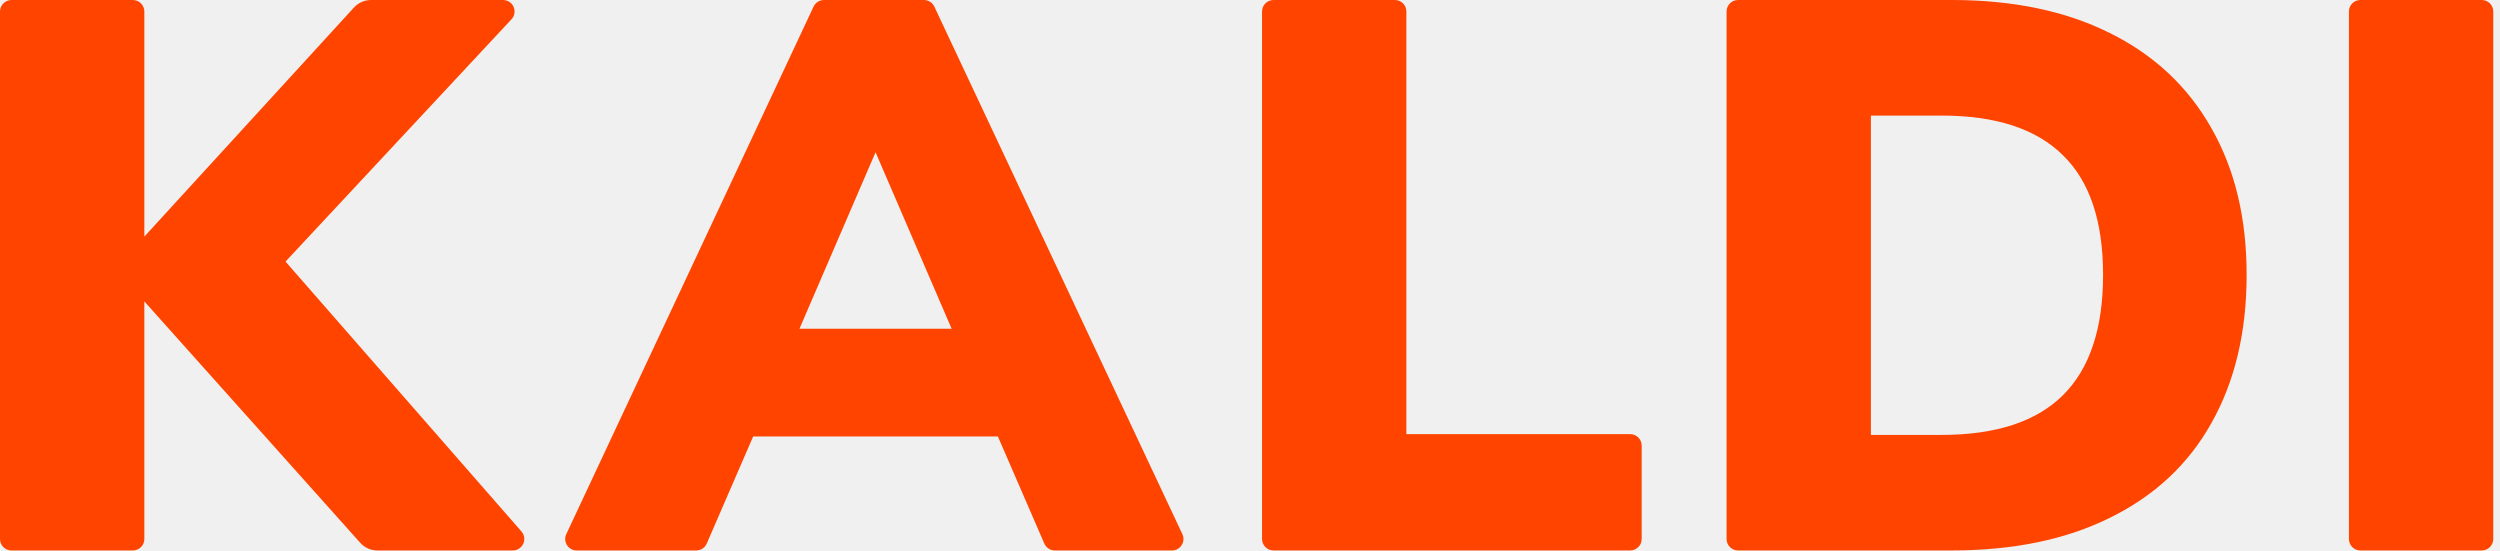
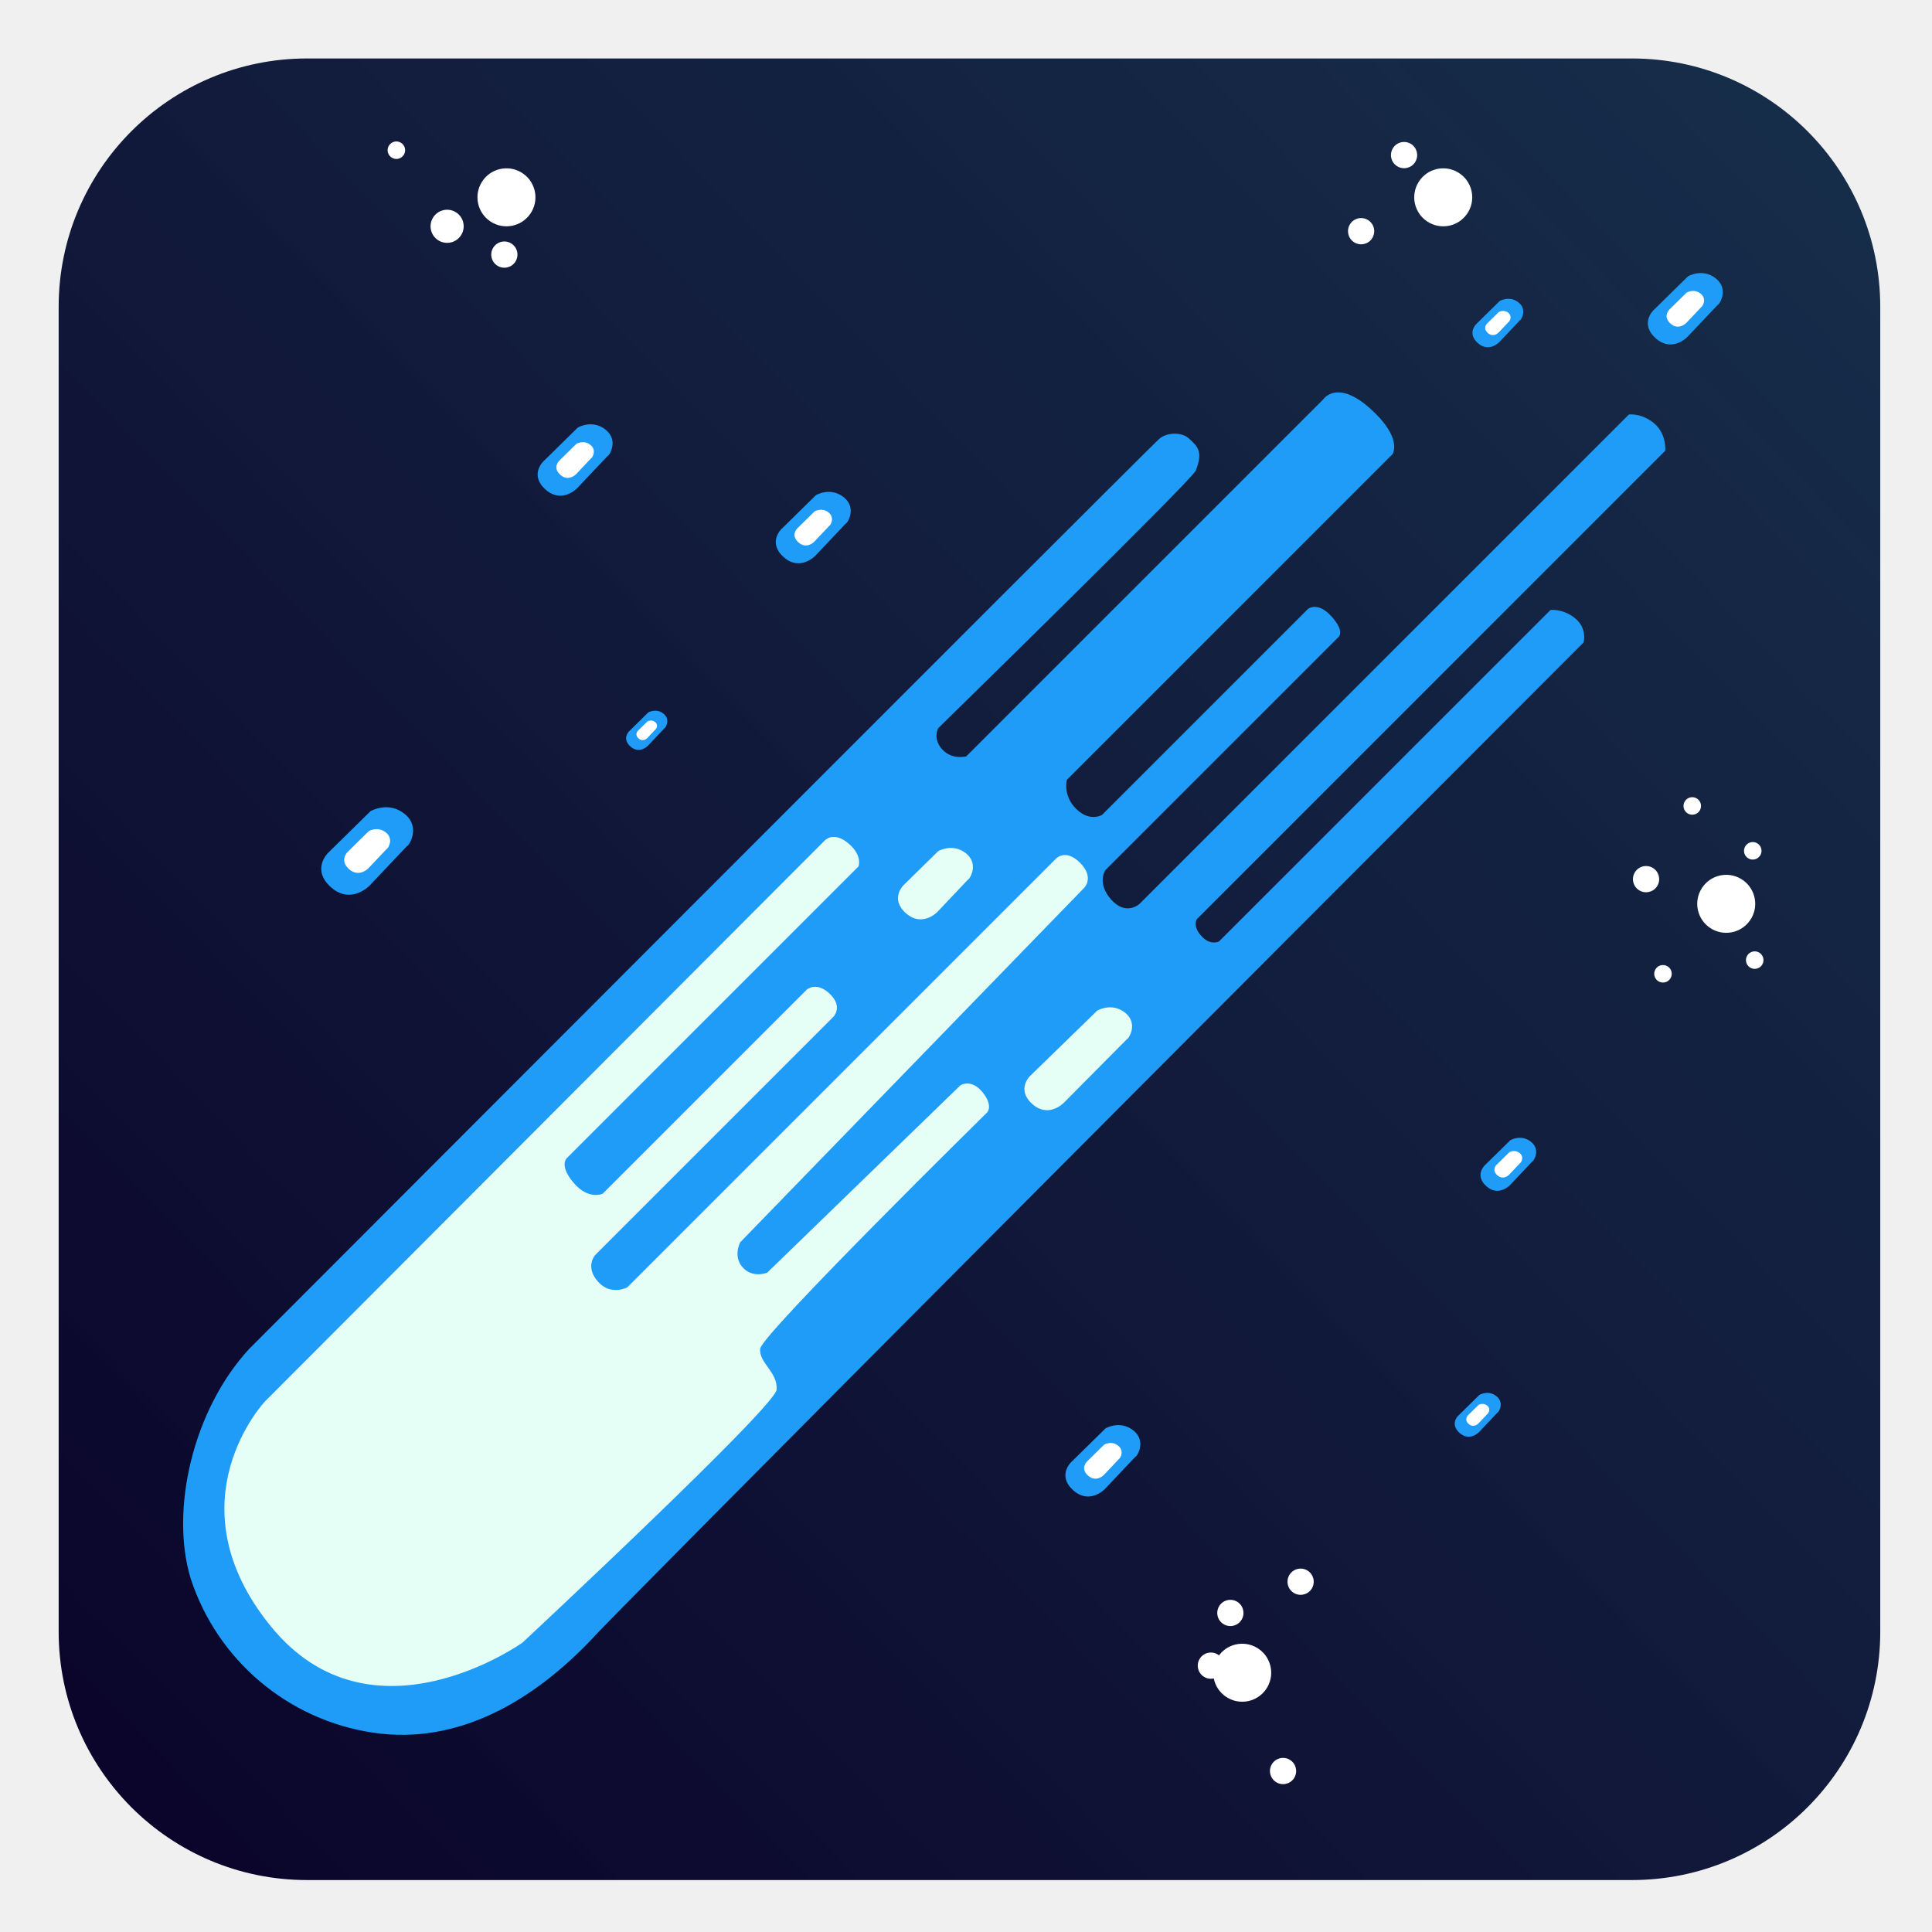
- <svg xmlns="http://www.w3.org/2000/svg" xmlns:xlink="http://www.w3.org/1999/xlink" viewBox="0 0 109 24">
-   <g transform="translate(-1470)">
-     <g style="mix-blend-mode:normal" transform="translate(1470)" fill="#f40">
-       <use xlink:href="#b" style="mix-blend-mode:normal" />
-       <use xlink:href="#c" style="mix-blend-mode:normal" />
-       <use xlink:href="#d" style="mix-blend-mode:normal" />
-       <use xlink:href="#e" style="mix-blend-mode:normal" />
-       <use xlink:href="#f" style="mix-blend-mode:normal" />
+ <svg xmlns="http://www.w3.org/2000/svg" xmlns:xlink="http://www.w3.org/1999/xlink" width="500" height="500" viewBox="0 0 132.292 132.292" version="1.1" id="svg8">
+   <defs id="defs2">
+     <linearGradient id="linearGradient1033">
+       <stop style="stop-color:#0b052b;stop-opacity:1" offset="0" id="stop1029" />
+       <stop style="stop-color:#0b2442;stop-opacity:0.947" offset="1" id="stop1031" />
+     </linearGradient>
+     <linearGradient xlink:href="#linearGradient1033" id="linearGradient1035" x1="52.111" y1="84.243" x2="110.694" y2="27.312" gradientUnits="userSpaceOnUse" />
+   </defs>
+   <g id="layer2">
+     <g id="g855" transform="matrix(2.05818,0,0,2.05818,-99.07936,-52.20978)">
+       <rect style="fill:url(#linearGradient1035);fill-opacity:1;stroke:none;stroke-width:0.049;stroke-miterlimit:4;stroke-dasharray:none;stroke-opacity:1;paint-order:stroke fill markers" id="rect1001" width="60.603" height="60.603" x="50.091" y="27.312" ry="8.264" />
+       <g id="g1026" transform="matrix(0.8244369,0,0,0.8244369,13.9105,12.98061)">
+         <path transform="scale(0.2645833)" style="fill:#1e9cf7;fill-opacity:1;stroke:none;stroke-width:1;stroke-opacity:1" d="m 360.891,116.631 c -1.481,0.056 -2.141,1.047 -2.141,1.047 l -54.465,54.465 c 0,0 -2.109,0.588 -3.633,-1.037 C 299.128,169.48 300,167.857 300,167.857 c 0,0 38.724,-37.864 39.285,-39.285 1.224,-3 0.176,-3.763 -0.982,-4.867 -1.158,-1.104 -3.534,-0.989 -4.65,0.08 -5.4,5.169 -137.935,137.931 -138.709,138.707 -8.62,9.31 -12.108,24.604 -8.949,35.037 4.074,12.488 14.86,21.599 27.854,23.525 12.994,1.927 24.508,-4.925 33.482,-14.432 1.041,-1.455 100.811,-101.546 151.062,-151.801 0.103,0.062 0.639,-2.244 -1.25,-3.75 -1.889,-1.506 -3.75,-1.25 -3.75,-1.25 l -50.535,50.535 c 0,0 -1.277,0.741 -2.699,-0.805 -1.422,-1.546 -0.693,-2.588 -0.693,-2.588 l 71.428,-71.43 c 0,0 0.252,-2.513 -1.652,-4.15 C 407.335,119.748 405.357,120 405.357,120 l -74.643,74.643 c 0,0 -2.037,1.901 -4.314,-0.65 -2.277,-2.552 -0.865,-4.527 -0.865,-4.527 l 35.537,-35.537 c 0,0 1.029,-0.785 -1.072,-3.125 -2.101,-2.34 -3.572,-1.16 -3.572,-1.16 L 325,181.072 c 0,0 -1.875,1.137 -3.951,-0.922 -2.076,-2.059 -1.406,-4.436 -1.406,-4.436 l 49.643,-49.643 c 0,0 1.704,-2.403 -3.373,-6.967 -2.221,-1.997 -3.87,-2.518 -5.021,-2.475 z" id="path22" />
+         <g id="g848" style="fill:#e5fff7;fill-opacity:1;stroke:none">
+           <path id="path839" d="M 74.792,48.948 52.208,71.579 c 0,0 -3.831,4.065 0.236,9.071 4.067,5.006 10.158,0.661 10.158,0.661 0,0 10.19,-9.5 10.253,-10.205 0.063,-0.706 -0.714,-1.077 -0.661,-1.654 0.052,-0.577 9.166,-9.544 9.166,-9.544 0,0 0.25,-0.274 -0.204,-0.822 -0.454,-0.547 -0.883,-0.265 -0.883,-0.265 l -7.796,7.56 c 0,0 -0.577,0.24 -0.986,-0.21 -0.409,-0.45 -0.101,-1.018 -0.101,-1.018 L 85.281,50.838 c 0,0 0.405,-0.419 -0.185,-1.003 -0.59,-0.584 -0.973,-0.154 -0.973,-0.154 l -17.292,17.292 c 0,0 -0.667,0.361 -1.19,-0.238 -0.523,-0.599 -0.109,-1.061 -0.109,-1.061 l 9.615,-9.615 c 0,0 0.407,-0.411 -0.15,-0.935 -0.557,-0.524 -0.937,-0.152 -0.937,-0.152 l -8.221,8.221 c 0,0 -0.569,0.276 -1.176,-0.441 C 64.056,62.034 64.398,61.752 64.398,61.752 L 76.162,49.987 c 0,0 0.177,-0.449 -0.425,-0.943 -0.602,-0.494 -0.945,-0.096 -0.945,-0.096 z" style="fill:#e5fff7;fill-opacity:1;stroke:none;stroke-width:0.265px;stroke-linecap:butt;stroke-linejoin:miter;stroke-opacity:1" />
+           <path id="path841" d="m 77.981,50.743 1.394,-1.37 c 0,0 0.593,-0.351 1.134,0.094 0.541,0.445 0.108,1.079 0.071,1.051 l -1.228,1.299 c 0,0 -0.612,0.648 -1.276,0.059 -0.664,-0.588 -0.094,-1.134 -0.094,-1.134 z" style="fill:#e5fff7;fill-opacity:1;stroke:none;stroke-width:0.265px;stroke-linecap:butt;stroke-linejoin:miter;stroke-opacity:1" />
+           <path style="fill:#e5fff7;fill-opacity:1;stroke:none;stroke-width:0.265px;stroke-linecap:butt;stroke-linejoin:miter;stroke-opacity:1" d="m 83.084,58.445 2.713,-2.64 c 0,0 0.593,-0.351 1.134,0.094 0.541,0.445 0.108,1.079 0.071,1.051 l -2.548,2.569 c 0,0 -0.612,0.648 -1.276,0.059 -0.664,-0.588 -0.094,-1.134 -0.094,-1.134 z" id="path843" />
+           <path id="path841-3" d="m 101.43,62.053 1.035,-1.017 c 0,0 0.44,-0.26 0.842,0.07 0.402,0.33 0.08,0.801 0.053,0.78 l -0.912,0.965 c 0,0 -0.454,0.481 -0.947,0.044 -0.493,-0.437 -0.07,-0.842 -0.07,-0.842 z" style="fill:#1e9cf7;fill-opacity:1;stroke:none;stroke-width:0.196px;stroke-linecap:butt;stroke-linejoin:miter;stroke-opacity:1" />
+           <path style="fill:#ffffff;fill-opacity:1;stroke:none;stroke-width:0.098px;stroke-linecap:butt;stroke-linejoin:miter;stroke-opacity:1" d="m 101.907,62.031 0.517,-0.509 c 0,0 0.22,-0.13 0.421,0.035 0.201,0.165 0.04,0.401 0.026,0.39 l -0.456,0.482 c 0,0 -0.227,0.24 -0.474,0.022 -0.246,-0.218 -0.035,-0.421 -0.035,-0.421 z" id="path872" />
+           <path style="fill:#1e9cf7;fill-opacity:1;stroke:none;stroke-width:0.162px;stroke-linecap:butt;stroke-linejoin:miter;stroke-opacity:1" d="m 100.362,72.155 0.855,-0.841 c 0,0 0.364,-0.215 0.696,0.058 0.332,0.273 0.066,0.662 0.043,0.645 l -0.754,0.797 c 0,0 -0.375,0.397 -0.783,0.036 -0.407,-0.361 -0.058,-0.696 -0.058,-0.696 z" id="path874" />
+           <path id="path876" d="m 100.756,72.137 0.428,-0.42 c 0,0 0.182,-0.108 0.348,0.029 0.166,0.137 0.033,0.331 0.022,0.323 l -0.377,0.399 c 0,0 -0.188,0.199 -0.391,0.018 -0.204,-0.181 -0.029,-0.348 -0.029,-0.348 z" style="fill:#ffffff;fill-opacity:1;stroke:none;stroke-width:0.081px;stroke-linecap:butt;stroke-linejoin:miter;stroke-opacity:1" />
+           <path id="path878" d="m 84.737,74.034 1.394,-1.37 c 0,0 0.593,-0.351 1.134,0.094 0.541,0.445 0.108,1.079 0.071,1.051 l -1.228,1.299 c 0,0 -0.612,0.648 -1.276,0.059 -0.664,-0.588 -0.095,-1.134 -0.095,-1.134 z" style="fill:#1e9cf7;fill-opacity:1;stroke:none;stroke-width:0.265px;stroke-linecap:butt;stroke-linejoin:miter;stroke-opacity:1" />
+           <path style="fill:#ffffff;fill-opacity:1;stroke:none;stroke-width:0.132px;stroke-linecap:butt;stroke-linejoin:miter;stroke-opacity:1" d="m 85.38,74.004 0.697,-0.685 c 0,0 0.296,-0.175 0.567,0.047 0.271,0.223 0.054,0.54 0.035,0.526 l -0.614,0.65 c 0,0 -0.306,0.324 -0.638,0.03 -0.332,-0.294 -0.047,-0.567 -0.047,-0.567 z" id="path880" />
+           <path style="fill:#1e9cf7;fill-opacity:1;stroke:none;stroke-width:0.265px;stroke-linecap:butt;stroke-linejoin:miter;stroke-opacity:1" d="m 73.05,36.375 1.394,-1.37 c 0,0 0.593,-0.351 1.134,0.094 0.541,0.445 0.108,1.079 0.071,1.051 l -1.228,1.299 c 0,0 -0.612,0.648 -1.276,0.059 -0.664,-0.588 -0.095,-1.134 -0.095,-1.134 z" id="path882" />
+           <path id="path884" d="m 73.693,36.345 0.697,-0.685 c 0,0 0.296,-0.175 0.567,0.047 0.271,0.223 0.054,0.54 0.035,0.526 l -0.614,0.65 c 0,0 -0.306,0.324 -0.638,0.03 -0.332,-0.294 -0.047,-0.567 -0.047,-0.567 z" style="fill:#ffffff;fill-opacity:1;stroke:none;stroke-width:0.132px;stroke-linecap:butt;stroke-linejoin:miter;stroke-opacity:1" />
+           <path id="path886" d="m 63.44,33.648 1.394,-1.37 c 0,0 0.593,-0.351 1.134,0.094 0.541,0.445 0.108,1.079 0.071,1.051 l -1.228,1.299 c 0,0 -0.612,0.648 -1.276,0.059 -0.664,-0.588 -0.095,-1.134 -0.095,-1.134 z" style="fill:#1e9cf7;fill-opacity:1;stroke:none;stroke-width:0.265px;stroke-linecap:butt;stroke-linejoin:miter;stroke-opacity:1" />
+           <path style="fill:#ffffff;fill-opacity:1;stroke:none;stroke-width:0.132px;stroke-linecap:butt;stroke-linejoin:miter;stroke-opacity:1" d="m 64.083,33.618 0.697,-0.685 c 0,0 0.296,-0.175 0.567,0.047 0.271,0.223 0.054,0.54 0.035,0.526 l -0.614,0.65 c 0,0 -0.306,0.324 -0.638,0.03 -0.332,-0.294 -0.047,-0.567 -0.047,-0.567 z" id="path888" />
+           <path style="fill:#1e9cf7;fill-opacity:1;stroke:none;stroke-width:0.145px;stroke-linecap:butt;stroke-linejoin:miter;stroke-opacity:1" d="m 66.909,44.529 0.766,-0.753 c 0,0 0.326,-0.193 0.623,0.052 0.297,0.244 0.059,0.593 0.039,0.577 l -0.675,0.714 c 0,0 -0.336,0.356 -0.701,0.032 -0.365,-0.323 -0.052,-0.623 -0.052,-0.623 z" id="path890" />
+           <path id="path892" d="m 67.262,44.512 0.383,-0.376 c 0,0 0.163,-0.096 0.311,0.026 0.149,0.122 0.03,0.296 0.019,0.289 l -0.337,0.357 c 0,0 -0.168,0.178 -0.35,0.016 -0.182,-0.162 -0.026,-0.311 -0.026,-0.311 z" style="fill:#ffffff;fill-opacity:1;stroke:none;stroke-width:0.073px;stroke-linecap:butt;stroke-linejoin:miter;stroke-opacity:1" />
+           <path id="path894" d="m 54.759,49.439 1.708,-1.679 c 0,0 0.726,-0.429 1.389,0.116 0.663,0.545 0.133,1.322 0.087,1.288 l -1.505,1.592 c 0,0 -0.75,0.793 -1.563,0.072 -0.813,-0.721 -0.116,-1.389 -0.116,-1.389 z" style="fill:#1e9cf7;fill-opacity:1;stroke:none;stroke-width:0.324px;stroke-linecap:butt;stroke-linejoin:miter;stroke-opacity:1" />
+           <path style="fill:#ffffff;fill-opacity:1;stroke:none;stroke-width:0.162px;stroke-linecap:butt;stroke-linejoin:miter;stroke-opacity:1" d="m 55.546,49.402 0.854,-0.839 c 0,0 0.363,-0.215 0.695,0.058 0.332,0.273 0.066,0.661 0.043,0.644 l -0.753,0.796 c 0,0 -0.375,0.397 -0.782,0.036 -0.407,-0.36 -0.058,-0.695 -0.058,-0.695 z" id="path896" />
+           <path style="fill:#1e9cf7;fill-opacity:1;stroke:none;stroke-width:0.179px;stroke-linecap:butt;stroke-linejoin:miter;stroke-opacity:1" d="m 101.091,28.1 0.945,-0.929 c 0,0 0.402,-0.238 0.769,0.064 0.367,0.302 0.073,0.732 0.048,0.713 l -0.833,0.881 c 0,0 -0.415,0.439 -0.865,0.04 -0.45,-0.399 -0.064,-0.769 -0.064,-0.769 z" id="path898" />
+           <path id="path900" d="m 101.527,28.08 0.473,-0.465 c 0,0 0.201,-0.119 0.384,0.032 0.183,0.151 0.037,0.366 0.024,0.356 l -0.416,0.44 c 0,0 -0.207,0.22 -0.432,0.02 -0.225,-0.199 -0.032,-0.384 -0.032,-0.384 z" style="fill:#ffffff;fill-opacity:1;stroke:none;stroke-width:0.09px;stroke-linecap:butt;stroke-linejoin:miter;stroke-opacity:1" />
+           <path id="path902" d="m 108.241,27.545 1.394,-1.37 c 0,0 0.593,-0.351 1.134,0.094 0.541,0.445 0.108,1.079 0.071,1.051 l -1.228,1.299 c 0,0 -0.612,0.648 -1.276,0.059 -0.664,-0.588 -0.095,-1.134 -0.095,-1.134 z" style="fill:#1e9cf7;fill-opacity:1;stroke:none;stroke-width:0.265px;stroke-linecap:butt;stroke-linejoin:miter;stroke-opacity:1" />
+           <path style="fill:#ffffff;fill-opacity:1;stroke:none;stroke-width:0.132px;stroke-linecap:butt;stroke-linejoin:miter;stroke-opacity:1" d="m 108.884,27.515 0.697,-0.685 c 0,0 0.296,-0.175 0.567,0.047 0.271,0.223 0.054,0.54 0.035,0.526 l -0.614,0.65 c 0,0 -0.306,0.324 -0.638,0.03 -0.332,-0.294 -0.047,-0.567 -0.047,-0.567 z" id="path904" />
+         </g>
+       </g>
+       <path style="fill:#ffffff;fill-opacity:1;stroke:none;stroke-width:0;stroke-miterlimit:4;stroke-dasharray:none;stroke-opacity:1;paint-order:stroke fill markers" id="path1039" d="m 63.466,33.212 a 0.551,0.551 0 0 1 -0.756,0.143 0.551,0.551 0 0 1 -0.161,-0.753 0.551,0.551 0 0 1 0.749,-0.179 0.551,0.551 0 0 1 0.196,0.744" />
+       <path d="m 65.779,32.484 a 0.964,0.964 0 0 1 -1.324,0.251 0.964,0.964 0 0 1 -0.282,-1.318 0.964,0.964 0 0 1 1.311,-0.313 0.964,0.964 0 0 1 0.344,1.303" id="path1041" style="fill:#ffffff;fill-opacity:1;stroke:none;stroke-width:0.001;stroke-miterlimit:4;stroke-dasharray:none;stroke-opacity:1;paint-order:stroke fill markers" />
+       <path style="fill:#ffffff;fill-opacity:1;stroke:none;stroke-width:0;stroke-miterlimit:4;stroke-dasharray:none;stroke-opacity:1;paint-order:stroke fill markers" id="path1043" d="m 65.277,34.087 a 0.436,0.436 0 0 1 -0.599,0.114 0.436,0.436 0 0 1 -0.128,-0.596 0.436,0.436 0 0 1 0.593,-0.142 0.436,0.436 0 0 1 0.155,0.589" />
+       <path style="fill:#ffffff;fill-opacity:1;stroke:none;stroke-width:0.001;stroke-miterlimit:4;stroke-dasharray:none;stroke-opacity:1;paint-order:stroke fill markers" id="path1045" d="m 96.945,32.484 a 0.964,0.964 0 0 1 -1.324,0.251 0.964,0.964 0 0 1 -0.282,-1.318 0.964,0.964 0 0 1 1.311,-0.313 0.964,0.964 0 0 1 0.344,1.303" />
+       <path d="m 106.36,55.989 a 0.964,0.964 0 0 1 -1.324,0.251 0.964,0.964 0 0 1 -0.282,-1.318 0.964,0.964 0 0 1 1.311,-0.313 0.964,0.964 0 0 1 0.344,1.303" id="path1047" style="fill:#ffffff;fill-opacity:1;stroke:none;stroke-width:0.001;stroke-miterlimit:4;stroke-dasharray:none;stroke-opacity:1;paint-order:stroke fill markers" />
+       <path style="fill:#ffffff;fill-opacity:1;stroke:none;stroke-width:0.001;stroke-miterlimit:4;stroke-dasharray:none;stroke-opacity:1;paint-order:stroke fill markers" id="path1049" d="m 90.257,81.57 a 0.964,0.964 0 0 1 -1.324,0.251 0.964,0.964 0 0 1 -0.282,-1.318 0.964,0.964 0 0 1 1.311,-0.313 0.964,0.964 0 0 1 0.344,1.303" />
+       <path d="m 61.565,30.531 a 0.291,0.291 0 0 1 -0.4,0.076 0.291,0.291 0 0 1 -0.085,-0.398 0.291,0.291 0 0 1 0.396,-0.095 0.291,0.291 0 0 1 0.104,0.394" id="path1051" style="fill:#ffffff;fill-opacity:1;stroke:none;stroke-width:0;stroke-miterlimit:4;stroke-dasharray:none;stroke-opacity:1;paint-order:stroke fill markers" />
+       <path style="fill:#ffffff;fill-opacity:1;stroke:none;stroke-width:0;stroke-miterlimit:4;stroke-dasharray:none;stroke-opacity:1;paint-order:stroke fill markers" id="path1053" d="m 103.704,57.931 a 0.291,0.291 0 0 1 -0.4,0.076 0.291,0.291 0 0 1 -0.085,-0.398 0.291,0.291 0 0 1 0.396,-0.095 0.291,0.291 0 0 1 0.104,0.394" />
+       <path d="m 106.756,57.476 a 0.291,0.291 0 0 1 -0.4,0.076 0.291,0.291 0 0 1 -0.085,-0.398 0.291,0.291 0 0 1 0.396,-0.095 0.291,0.291 0 0 1 0.104,0.394" id="path1055" style="fill:#ffffff;fill-opacity:1;stroke:none;stroke-width:0;stroke-miterlimit:4;stroke-dasharray:none;stroke-opacity:1;paint-order:stroke fill markers" />
+       <path style="fill:#ffffff;fill-opacity:1;stroke:none;stroke-width:0;stroke-miterlimit:4;stroke-dasharray:none;stroke-opacity:1;paint-order:stroke fill markers" id="path1057" d="m 106.691,53.84 a 0.291,0.291 0 0 1 -0.4,0.076 0.291,0.291 0 0 1 -0.085,-0.398 0.291,0.291 0 0 1 0.396,-0.095 0.291,0.291 0 0 1 0.104,0.394" />
+       <path d="m 104.678,52.347 a 0.291,0.291 0 0 1 -0.4,0.076 0.291,0.291 0 0 1 -0.085,-0.398 0.291,0.291 0 0 1 0.396,-0.095 0.291,0.291 0 0 1 0.104,0.394" id="path1059" style="fill:#ffffff;fill-opacity:1;stroke:none;stroke-width:0;stroke-miterlimit:4;stroke-dasharray:none;stroke-opacity:1;paint-order:stroke fill markers" />
+       <path d="m 93.781,33.308 a 0.436,0.436 0 0 1 -0.599,0.114 0.436,0.436 0 0 1 -0.128,-0.596 0.436,0.436 0 0 1 0.593,-0.142 0.436,0.436 0 0 1 0.155,0.589" id="path1061" style="fill:#ffffff;fill-opacity:1;stroke:none;stroke-width:0;stroke-miterlimit:4;stroke-dasharray:none;stroke-opacity:1;paint-order:stroke fill markers" />
+       <path style="fill:#ffffff;fill-opacity:1;stroke:none;stroke-width:0;stroke-miterlimit:4;stroke-dasharray:none;stroke-opacity:1;paint-order:stroke fill markers" id="path1063" d="m 95.21,30.776 a 0.436,0.436 0 0 1 -0.599,0.114 0.436,0.436 0 0 1 -0.128,-0.596 0.436,0.436 0 0 1 0.593,-0.142 0.436,0.436 0 0 1 0.155,0.589" />
+       <path d="m 103.261,54.865 a 0.436,0.436 0 0 1 -0.599,0.114 0.436,0.436 0 0 1 -0.128,-0.596 0.436,0.436 0 0 1 0.593,-0.142 0.436,0.436 0 0 1 0.155,0.589" id="path1065" style="fill:#ffffff;fill-opacity:1;stroke:none;stroke-width:0;stroke-miterlimit:4;stroke-dasharray:none;stroke-opacity:1;paint-order:stroke fill markers" />
+       <path style="fill:#ffffff;fill-opacity:1;stroke:none;stroke-width:0;stroke-miterlimit:4;stroke-dasharray:none;stroke-opacity:1;paint-order:stroke fill markers" id="path1067" d="m 91.768,78.239 a 0.436,0.436 0 0 1 -0.599,0.114 0.436,0.436 0 0 1 -0.128,-0.596 0.436,0.436 0 0 1 0.593,-0.142 0.436,0.436 0 0 1 0.155,0.589" />
+       <path d="m 89.431,79.278 a 0.436,0.436 0 0 1 -0.599,0.114 0.436,0.436 0 0 1 -0.128,-0.596 0.436,0.436 0 0 1 0.593,-0.142 0.436,0.436 0 0 1 0.155,0.589" id="path1069" style="fill:#ffffff;fill-opacity:1;stroke:none;stroke-width:0;stroke-miterlimit:4;stroke-dasharray:none;stroke-opacity:1;paint-order:stroke fill markers" />
+       <path style="fill:#ffffff;fill-opacity:1;stroke:none;stroke-width:0;stroke-miterlimit:4;stroke-dasharray:none;stroke-opacity:1;paint-order:stroke fill markers" id="path1071" d="m 88.782,81.031 a 0.436,0.436 0 0 1 -0.599,0.114 0.436,0.436 0 0 1 -0.128,-0.596 0.436,0.436 0 0 1 0.593,-0.142 0.436,0.436 0 0 1 0.155,0.589" />
+       <path d="m 91.184,84.537 a 0.436,0.436 0 0 1 -0.599,0.114 0.436,0.436 0 0 1 -0.128,-0.596 0.436,0.436 0 0 1 0.593,-0.142 0.436,0.436 0 0 1 0.155,0.589" id="path1073" style="fill:#ffffff;fill-opacity:1;stroke:none;stroke-width:0;stroke-miterlimit:4;stroke-dasharray:none;stroke-opacity:1;paint-order:stroke fill markers" />
    </g>
  </g>
-   <defs>
-     <path id="b" d="M22.735 23.171c.283.323.053.829-.376.829h-5.907c-.285 0-.556-.121-.745-.333l-9.414-10.526v10.36c0 .276-.224.5-.5.5h-5.293c-.276 0-.5-.224-.5-.5v-23c0-.276.224-.5.5-.5h5.293c.276 0 .5.224.5.5v9.815l9.141-9.99c.19-.207.457-.325.738-.325h5.762c.437 0 .664.521.366.841l-9.851 10.563 10.287 11.767z" />
-     <path id="c" d="M45.991 24c-.199 0-.38-.118-.459-.301l-2.024-4.669h-10.67l-2.024 4.669c-.079.183-.259.301-.459.301h-5.212c-.366 0-.608-.381-.453-.712l10.782-23c.082-.176.259-.288.453-.288h4.358c.194 0 .37.112.453.287l10.815 23c.156.332-.086.713-.452.713h-5.108zm-11.135-9.668h6.635l-3.317-7.694-3.317 7.694z" />
-     <path id="d" d="M55.525 24c-.276 0-.5-.224-.5-.5v-23c0-.276.224-.5.5-.5h5.293c.276 0 .5.224.5.5v18.428h9.759c.276 0 .5.224.5.5v4.072c0 .276-.224.5-.5.5h-15.552z" />
-     <path id="e" d="M75.279.5c0-.276.224-.5.5-.5h9.315c2.667 0 4.959.477 6.874 1.43 1.938.953 3.42 2.338 4.446 4.153 1.026 1.793 1.539 3.926 1.539 6.4 0 2.496-.513 4.652-1.539 6.468-1.003 1.793-2.474 3.166-4.412 4.119-1.915.953-4.218 1.43-6.908 1.43h-9.315c-.276 0-.5-.224-.5-.5v-23zm9.37 18.462c2.371 0 4.138-.579 5.301-1.736 1.163-1.157 1.744-2.905 1.744-5.242 0-2.338-.581-4.074-1.744-5.209-1.163-1.157-2.93-1.736-5.301-1.736h-3.078v13.923h3.078z" />
-     <path id="f" d="M102.913 24c-.276 0-.5-.224-.5-.5v-23c0-.276.224-.5.5-.5h5.293c.276 0 .5.224.5.5v23c0 .276-.224.5-.5.5h-5.293z" />
-   </defs>
</svg>
